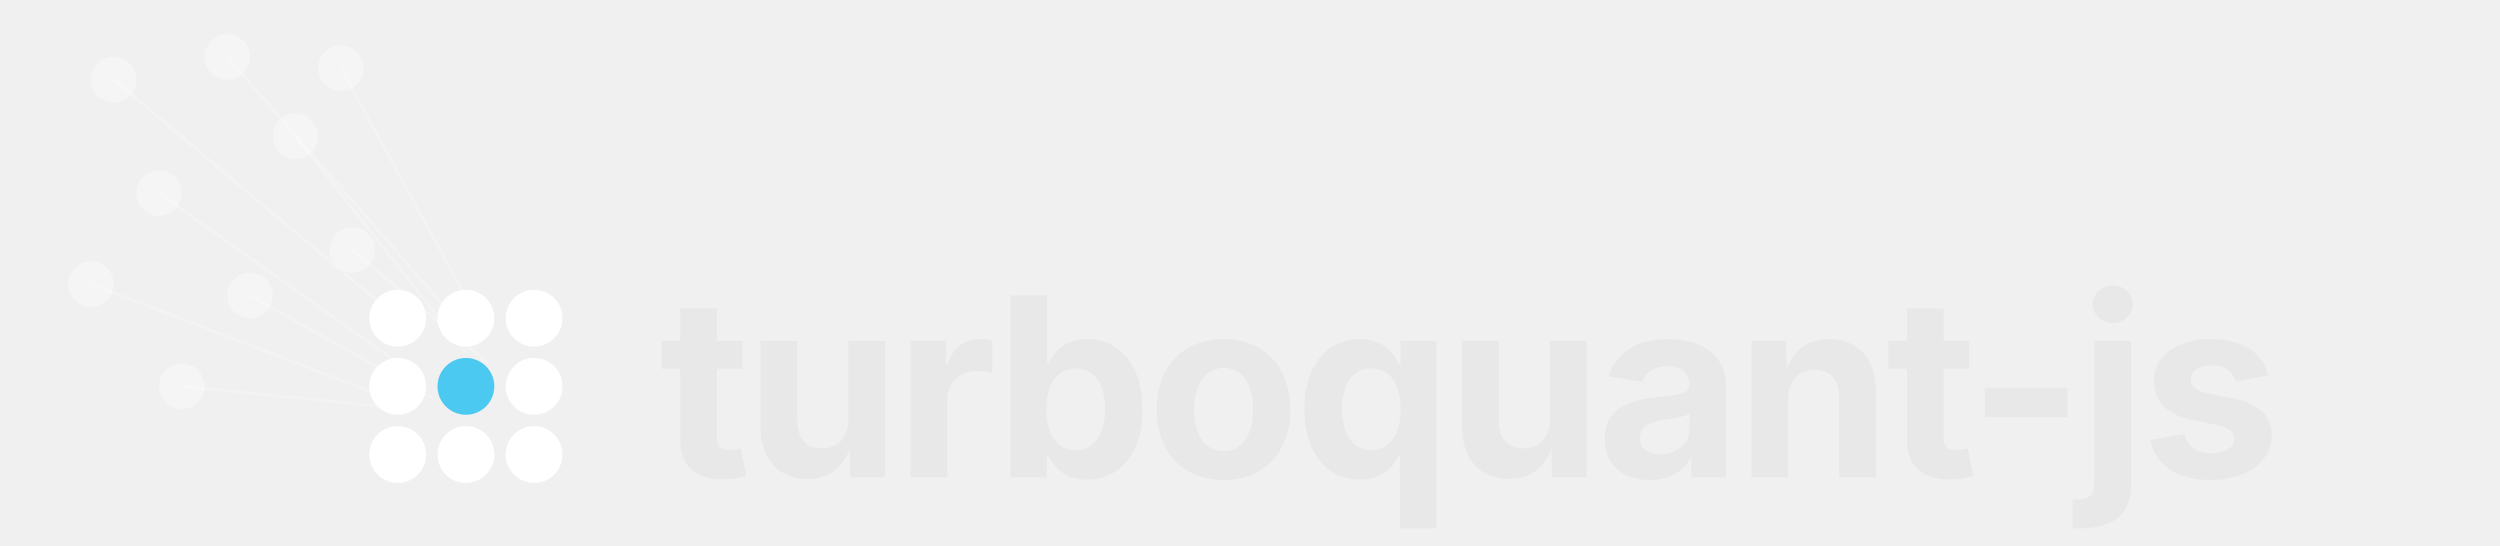
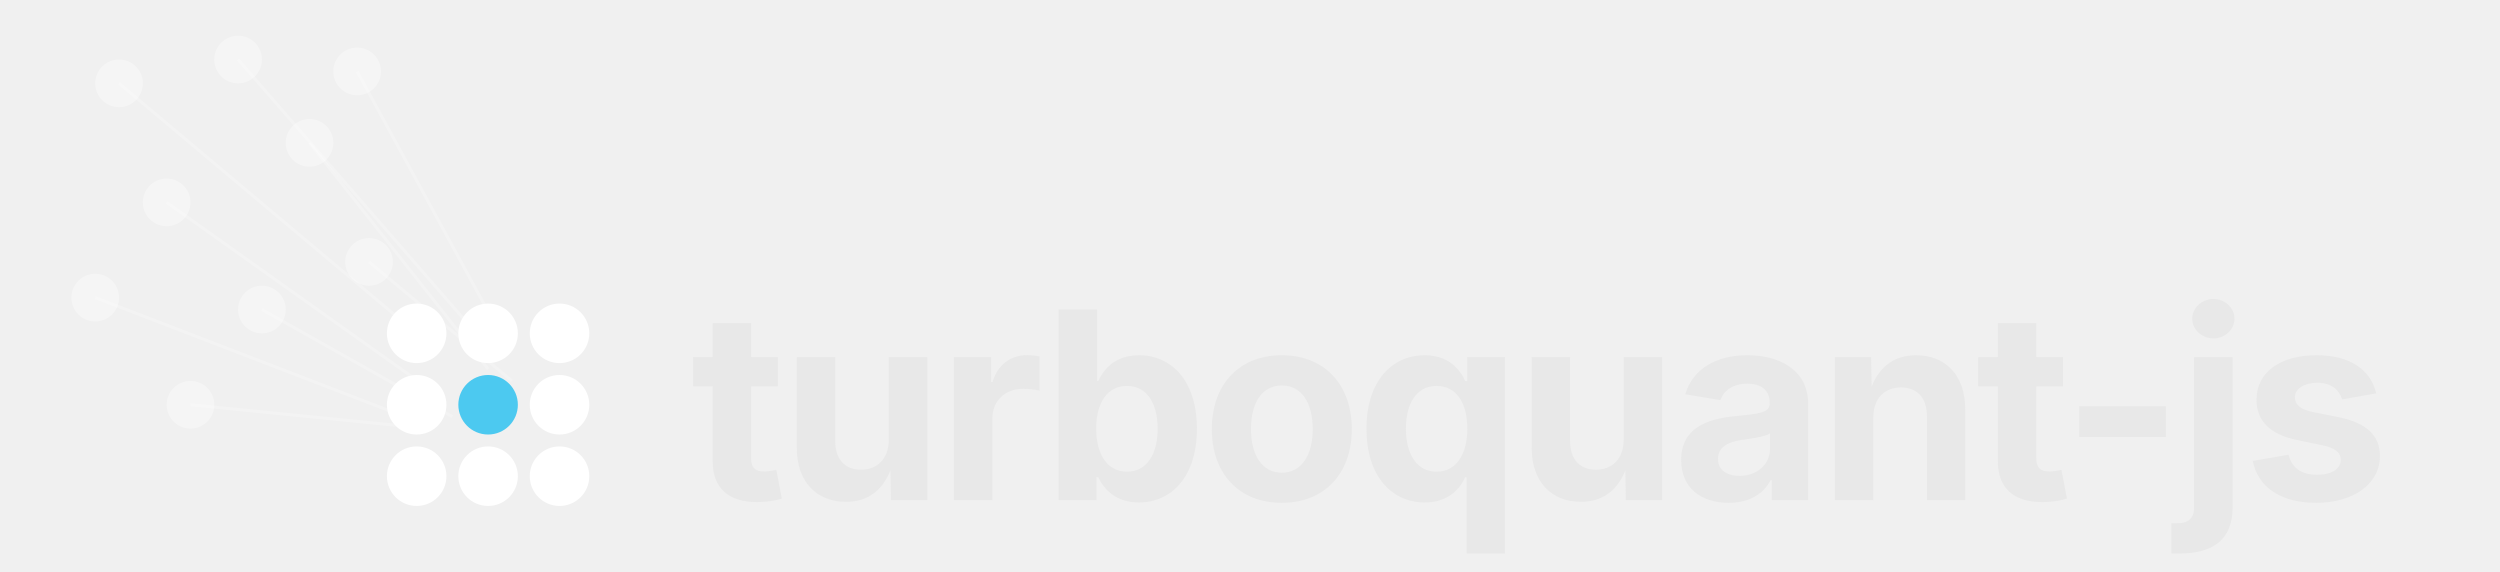
- <svg xmlns="http://www.w3.org/2000/svg" viewBox="-8 -4 440 96" width="440" height="96">
+ <svg xmlns="http://www.w3.org/2000/svg" viewBox="-8 -4 420 96" width="420" height="96">
  <circle cx="12" cy="10" r="4" fill="white" opacity="0.35" />
  <circle cx="32" cy="6" r="4" fill="white" opacity="0.35" />
  <circle cx="20" cy="30" r="4" fill="white" opacity="0.35" />
  <circle cx="44" cy="20" r="4" fill="white" opacity="0.35" />
  <circle cx="8" cy="46" r="4" fill="white" opacity="0.35" />
  <circle cx="36" cy="48" r="4" fill="white" opacity="0.35" />
  <circle cx="52" cy="8" r="4" fill="white" opacity="0.35" />
  <circle cx="54" cy="40" r="4" fill="white" opacity="0.35" />
  <circle cx="24" cy="64" r="4" fill="white" opacity="0.35" />
  <line x1="12" y1="10" x2="62" y2="52" stroke="white" stroke-width="0.5" opacity="0.2" />
  <line x1="32" y1="6" x2="72" y2="52" stroke="white" stroke-width="0.5" opacity="0.2" />
  <line x1="20" y1="30" x2="65" y2="62" stroke="white" stroke-width="0.5" opacity="0.2" />
  <line x1="44" y1="20" x2="74" y2="58" stroke="white" stroke-width="0.5" opacity="0.2" />
  <line x1="8" y1="46" x2="60" y2="66" stroke="white" stroke-width="0.5" opacity="0.2" />
  <line x1="36" y1="48" x2="68" y2="66" stroke="white" stroke-width="0.5" opacity="0.2" />
  <line x1="52" y1="8" x2="76" y2="52" stroke="white" stroke-width="0.5" opacity="0.2" />
  <line x1="54" y1="40" x2="78" y2="60" stroke="white" stroke-width="0.5" opacity="0.2" />
  <line x1="24" y1="64" x2="64" y2="68" stroke="white" stroke-width="0.5" opacity="0.2" />
  <circle cx="62" cy="52" r="5" fill="white" />
  <circle cx="74" cy="52" r="5" fill="white" />
  <circle cx="86" cy="52" r="5" fill="white" />
  <circle cx="62" cy="64" r="5" fill="white" />
  <circle cx="74" cy="64" r="5" fill="#4cc9f0" />
  <circle cx="86" cy="64" r="5" fill="white" />
  <circle cx="62" cy="76" r="5" fill="white" />
  <circle cx="74" cy="76" r="5" fill="white" />
  <circle cx="86" cy="76" r="5" fill="white" />
  <text x="108" y="64" dominant-baseline="central" font-family="system-ui, -apple-system, 'Segoe UI', sans-serif" font-weight="700" font-size="44" fill="#e8e8e8" letter-spacing="-1">turboquant-js</text>
</svg>
